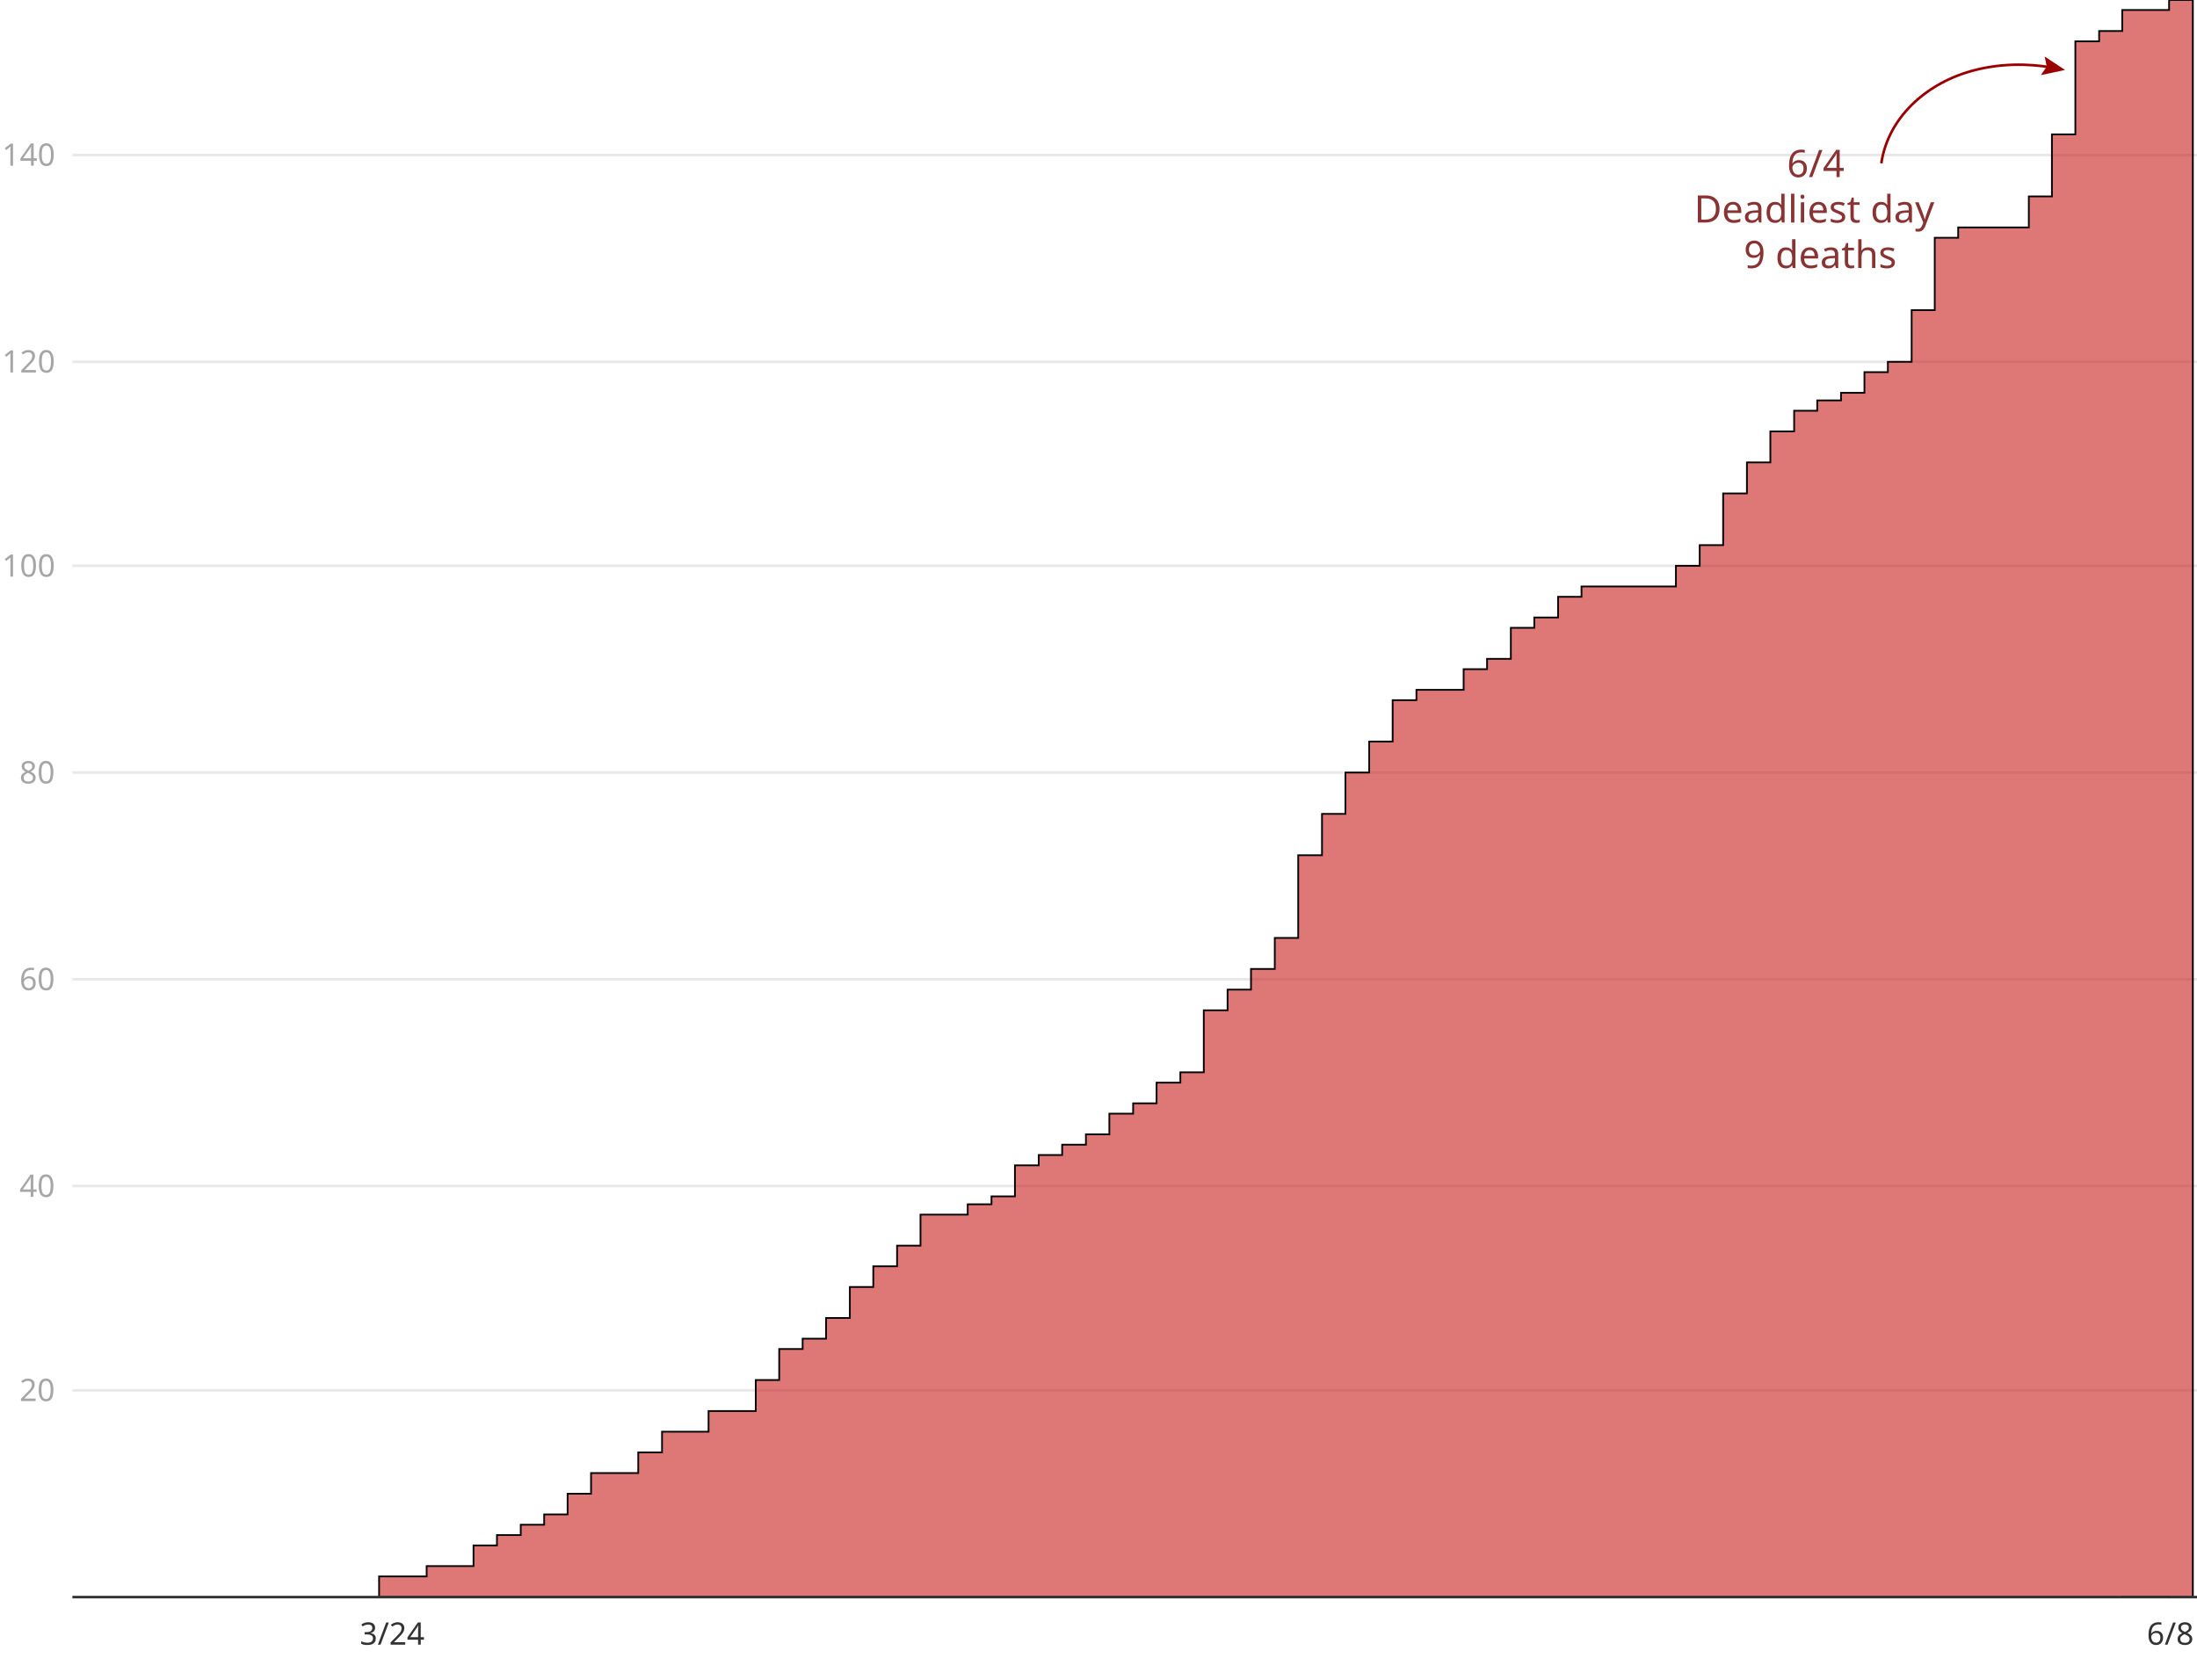
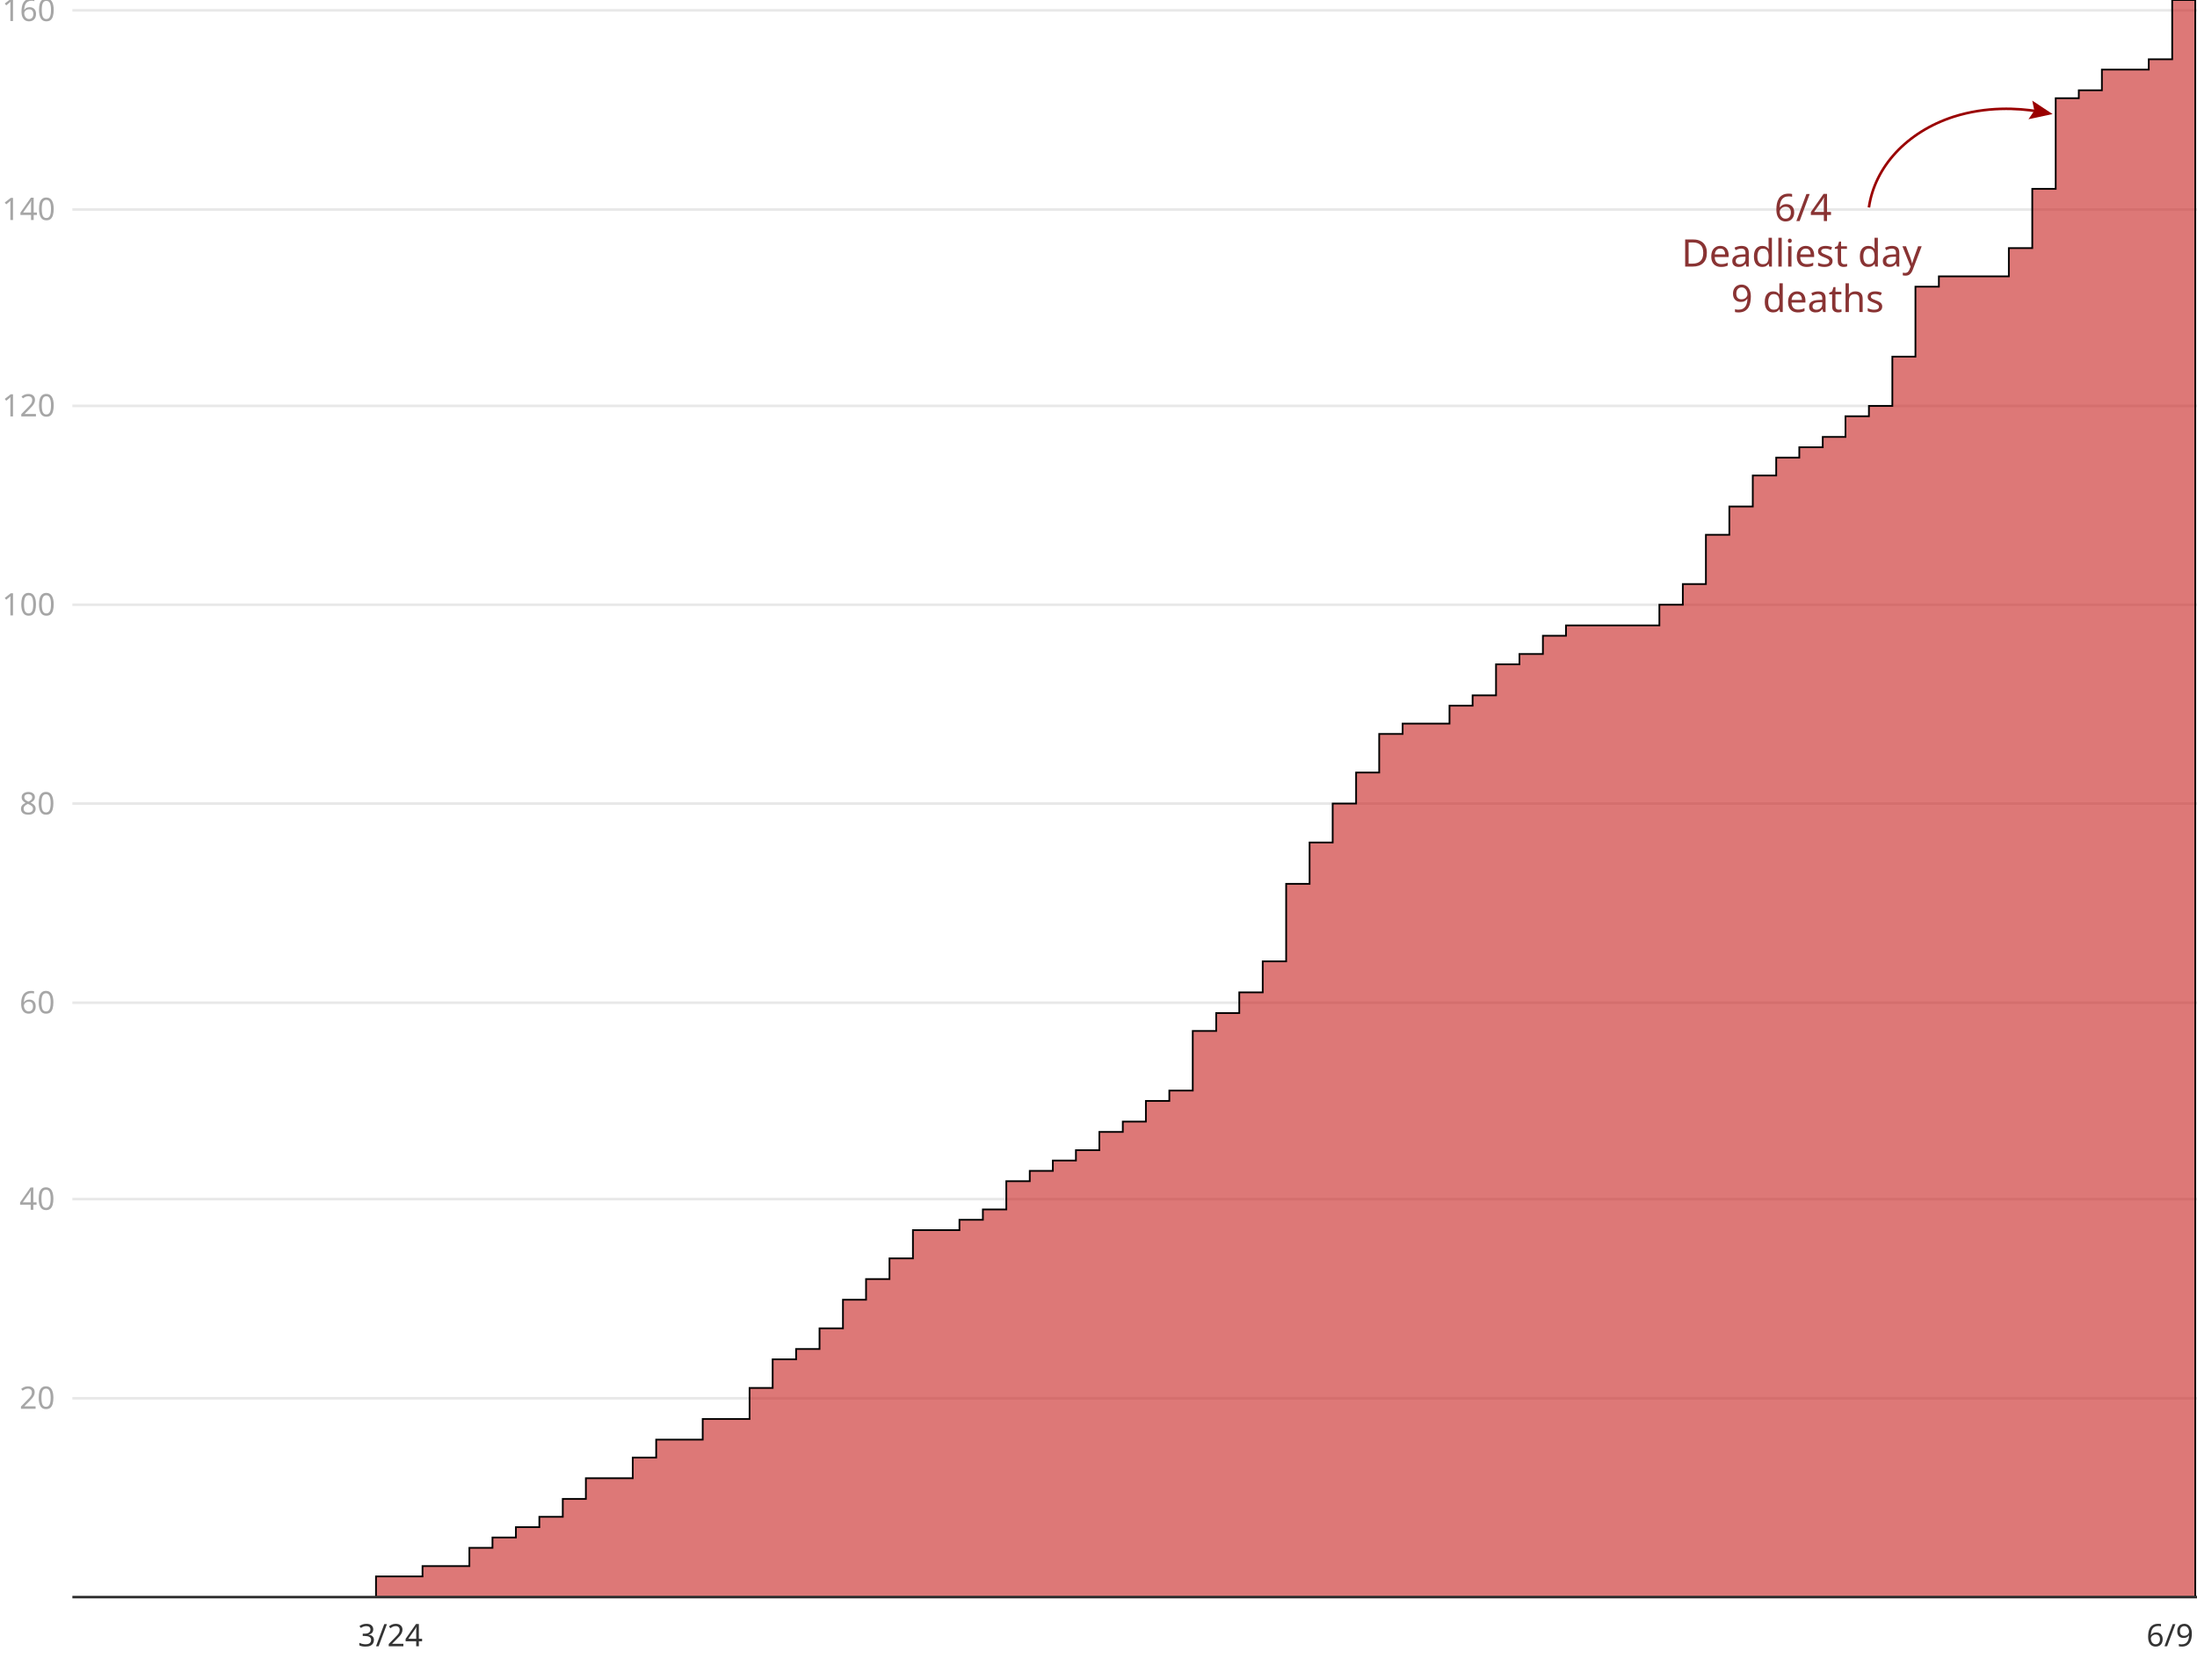
<svg xmlns="http://www.w3.org/2000/svg" xmlns:xlink="http://www.w3.org/1999/xlink" version="1.1" id="Layer_1" x="0px" y="0px" viewBox="0 0 637.5 487.5" style="enable-background:new 0 0 637.5 487.5;" xml:space="preserve">
  <style type="text/css">
	.st0{clip-path:url(#SVGID_2_);}
	.st1{clip-path:url(#SVGID_4_);fill:none;stroke:#E8E8E8;stroke-width:0.75;stroke-miterlimit:10;}
	.st2{clip-path:url(#SVGID_4_);fill:#C71E1D;}
	.st3{clip-path:url(#SVGID_4_);fill:#C71E1D;fill-opacity:0.6;stroke:#000000;stroke-width:0.5;stroke-miterlimit:10;}
	.st4{clip-path:url(#SVGID_4_);fill:none;stroke:#333333;stroke-width:0.75;stroke-miterlimit:10;}
	.st5{fill:#A6A6A6;}
	.st6{font-family:'Roboto-Regular';}
	.st7{font-size:9px;}
- 	.st8{fill:#333333;}
- 	.st9{fill:none;stroke:#9A0000;stroke-width:0.75;stroke-miterlimit:10;}
- 	.st10{fill:#9A0000;}
- 	.st11{fill:#893333;}
- 	.st12{font-family:'ArialMT';}
- 	.st13{font-size:11px;}
- 	.st14{font-family:'Arial-BoldMT';}
+ 	.st8{fill:none;stroke:#9A0000;stroke-width:0.75;stroke-miterlimit:10;}
+ 	.st9{fill:#9A0000;}
+ 	.st10{fill:#893333;}
+ 	.st11{font-family:'ArialMT';}
+ 	.st12{font-size:11px;}
+ 	.st13{font-family:'Arial-BoldMT';}
+ 	.st14{fill:#333333;}
</style>
  <g>
    <defs>
      <rect id="SVGID_1_" width="637.5" height="487.5" />
    </defs>
    <clipPath id="SVGID_2_">
      <use xlink:href="#SVGID_1_" style="overflow:visible;" />
    </clipPath>
    <g class="st0">
      <defs>
        <rect id="SVGID_3_" width="637.5" height="483" />
      </defs>
      <clipPath id="SVGID_4_">
        <use xlink:href="#SVGID_3_" style="overflow:visible;" />
      </clipPath>
-       <line class="st1" x1="21" y1="45" x2="637.5" y2="45" />
-       <line class="st1" x1="21" y1="105" x2="637.5" y2="105" />
-       <line class="st1" x1="21" y1="164.2" x2="637.5" y2="164.2" />
-       <line class="st1" x1="21" y1="224.2" x2="637.5" y2="224.2" />
-       <line class="st1" x1="21" y1="284.2" x2="637.5" y2="284.2" />
-       <line class="st1" x1="21" y1="344.2" x2="637.5" y2="344.2" />
-       <line class="st1" x1="21" y1="403.5" x2="637.5" y2="403.5" />
+       <line class="st1" x1="21" y1="3" x2="637.5" y2="3" />
+       <line class="st1" x1="21" y1="60.8" x2="637.5" y2="60.8" />
+       <line class="st1" x1="21" y1="117.8" x2="637.5" y2="117.8" />
+       <line class="st1" x1="21" y1="175.5" x2="637.5" y2="175.5" />
+       <line class="st1" x1="21" y1="233.2" x2="637.5" y2="233.2" />
+       <line class="st1" x1="21" y1="291" x2="637.5" y2="291" />
+       <line class="st1" x1="21" y1="348" x2="637.5" y2="348" />
+       <line class="st1" x1="21" y1="405.8" x2="637.5" y2="405.8" />
      <path class="st2" d="M21,463.5h6.8H21z" />
-       <path class="st2" d="M27.9,463.5h6.8H27.9z" />
-       <path class="st2" d="M34.7,463.5h6.8H34.7z" />
-       <path class="st2" d="M41.5,463.5h6.8H41.5z" />
-       <path class="st2" d="M48.4,463.5h6.8H48.4z" />
-       <path class="st2" d="M55.2,463.5h6.8H55.2z" />
-       <path class="st2" d="M62.1,463.5h6.8H62.1z" />
-       <path class="st2" d="M68.9,463.5h6.8H68.9z" />
-       <path class="st2" d="M75.8,463.5h6.8H75.8z" />
-       <path class="st2" d="M82.7,463.5h6.8H82.7z" />
-       <path class="st2" d="M89.5,463.5h6.8H89.5z" />
-       <path class="st2" d="M96.3,463.5h6.8H96.3z" />
-       <path class="st2" d="M103.2,463.5h6.8H103.2z" />
-       <polygon class="st3" points="629.4,0 629.4,2.9 622.7,2.9 615.8,2.9 615.8,9 609.1,9 609.1,12 602.2,12 602.2,39 595.4,39     595.4,57 588.7,57 588.7,66 581.9,66 581.9,66 575.1,66 568.2,66 568.2,69 561.4,69 561.4,90 554.7,90 554.7,105 547.8,105     547.8,108 541,108 541,114 534.2,114 534.2,116.2 527.3,116.2 527.3,119.2 520.6,119.2 520.6,125.2 513.7,125.2 513.7,134.2     506.9,134.2 506.9,143.2 500,143.2 500,158.2 493.2,158.2 493.2,164.2 486.3,164.2 486.3,170.2 479.5,170.2 472.6,170.2     465.8,170.2 458.9,170.2 458.9,173.2 452.1,173.2 452.1,179.2 445.2,179.2 445.2,182.2 438.4,182.2 438.4,191.2 431.5,191.2     431.5,194.2 424.7,194.2 424.7,200.2 417.8,200.2 417.8,200.2 411,200.2 411,203.2 404.1,203.2 404.1,215.2 397.3,215.2     397.3,224.2 390.4,224.2 390.4,236.2 383.6,236.2 383.6,248.2 376.7,248.2 376.7,272.2 369.9,272.2 369.9,281.2 363,281.2     363,287.2 356.2,287.2 356.2,293.2 349.3,293.2 349.3,311.2 342.5,311.2 342.5,314.2 335.6,314.2 335.6,320.2 328.8,320.2     328.8,323.2 321.9,323.2 321.9,329.2 315.1,329.2 315.1,332.2 308.2,332.2 308.2,335.2 301.4,335.2 301.4,338.2 294.5,338.2     294.5,347.2 287.7,347.2 287.7,349.5 280.8,349.5 280.8,352.5 274,352.5 267.1,352.5 267.1,361.5 260.3,361.5 260.3,367.5     253.4,367.5 253.4,373.5 246.6,373.5 246.6,382.5 239.7,382.5 239.7,388.5 232.9,388.5 232.9,391.5 226.1,391.5 226.1,400.5     219.3,400.5 219.3,409.5 212.4,409.5 205.6,409.5 205.6,415.5 198.9,415.5 198.7,415.5 192.1,415.5 192.1,421.5 185.2,421.5     185.2,427.5 178.4,427.5 171.5,427.5 171.5,433.5 164.7,433.5 164.7,439.5 157.9,439.5 157.9,442.5 151.1,442.5 151.1,445.5     144.2,445.5 144.2,448.5 137.4,448.5 137.4,454.5 130.6,454.5 130.5,454.5 123.8,454.5 123.8,457.5 116.9,457.5 110,457.5     110,463.5 116.9,463.5 123.8,463.5 130.5,463.5 130.6,463.5 137.4,463.5 144.2,463.5 151.1,463.5 157.9,463.5 164.7,463.5     164.8,463.5 171.5,463.5 178.4,463.5 185.2,463.5 192.1,463.5 198.7,463.5 198.9,463.5 205.6,463.5 212.4,463.5 219.3,463.5     226.1,463.5 232.9,463.5 233,463.5 239.7,463.5 246.6,463.5 253.4,463.5 260.3,463.5 267.1,463.5 274,463.5 280.8,463.5     280.8,463.5 287.7,463.5 294.5,463.5 301.4,463.5 308.2,463.5 315.1,463.5 315.1,463.5 321.9,463.5 328.8,463.5 335.6,463.5     342.5,463.5 349.3,463.5 349.3,463.5 356.2,463.5 363,463.5 369.9,463.5 376.7,463.5 383.6,463.5 383.6,463.5 390.4,463.5     397.3,463.5 404.1,463.5 411,463.5 417.8,463.5 417.8,463.5 424.7,463.5 431.5,463.5 438.4,463.5 445.2,463.5 452.1,463.5     452.1,463.5 458.9,463.5 465.8,463.5 472.6,463.5 479.5,463.5 486.3,463.5 486.3,463.5 493.2,463.5 500,463.5 506.9,463.5     513.7,463.5 520.6,463.5 527.3,463.5 527.4,463.5 534.2,463.5 541,463.5 547.9,463.5 547.9,463.5 554.7,463.5 561.4,463.5     561.5,463.5 568.2,463.5 575.1,463.5 581.9,463.5 581.9,463.5 588.7,463.5 595.4,463.5 595.4,463.5 602.2,463.5 609.1,463.5     615.9,463.5 615.9,463.4 622.7,463.4 629.4,463.4 629.4,463.5 636.3,463.5 636.3,0   " />
+       <path class="st2" d="M27.8,463.5h6.8H27.8z" />
+       <path class="st2" d="M34.5,463.5h6.8H34.5z" />
+       <path class="st2" d="M41.3,463.5h6.8H41.3z" />
+       <path class="st2" d="M48.1,463.5h6.8H48.1z" />
+       <path class="st2" d="M54.9,463.5h6.8H54.9z" />
+       <path class="st2" d="M61.6,463.5h6.8H61.6z" />
+       <path class="st2" d="M68.4,463.5h6.8H68.4z" />
+       <path class="st2" d="M75.2,463.5H82H75.2z" />
+       <path class="st2" d="M82,463.5h6.8H82z" />
+       <path class="st2" d="M88.7,463.5h6.8H88.7z" />
+       <path class="st2" d="M95.5,463.5h6.8H95.5z" />
+       <path class="st2" d="M102.3,463.5h6.8H102.3z" />
+       <polygon class="st3" points="630.3,0 630.3,17.2 623.5,17.2 623.5,20.2 616.7,20.2 609.9,20.2 609.9,26.2 603.2,26.2 603.2,28.5     596.5,28.5 596.5,54.8 589.7,54.8 589.7,72 582.9,72 582.9,80.2 576.2,80.2 569.4,80.2 562.6,80.2 562.6,83.2 555.8,83.2     555.8,103.5 549.1,103.5 549.1,117.8 542.3,117.8 542.3,120.8 535.5,120.8 535.5,126.8 528.9,126.8 528.9,129.8 522.1,129.8     522.1,132.8 515.4,132.8 515.4,138 508.6,138 508.6,147 501.8,147 501.8,155.2 495,155.2 495,169.5 488.3,169.5 488.3,175.5     481.5,175.5 481.5,181.5 474.7,181.5 467.9,181.5 461.2,181.5 454.4,181.5 454.4,184.5 447.7,184.5 447.7,189.8 440.9,189.8     440.9,192.8 434.1,192.8 434.1,201.8 427.3,201.8 427.3,204.8 420.6,204.8 420.6,210 413.8,210 407,210 407,213 400.2,213     400.2,224.2 393.5,224.2 393.5,233.2 386.7,233.2 386.7,244.5 380,244.5 380,256.5 373.2,256.5 373.2,279 366.4,279 366.4,288     359.6,288 359.6,294 352.9,294 352.9,299.2 346.1,299.2 346.1,316.5 339.3,316.5 339.3,319.5 332.5,319.5 332.5,325.5     325.8,325.5 325.8,328.5 319,328.5 319,333.8 312.2,333.8 312.2,336.8 305.5,336.8 305.5,339.8 298.8,339.8 298.8,342.8     292,342.8 292,351 285.2,351 285.2,354 278.4,354 278.4,357 271.7,357 264.9,357 264.9,365.2 258.1,365.2 258.1,371.2     251.3,371.2 251.3,377.2 244.6,377.2 244.6,385.5 237.8,385.5 237.8,391.5 231,391.5 231,394.5 224.2,394.5 224.2,402.8     217.5,402.8 217.5,411.8 210.7,411.8 203.9,411.8 203.9,417.8 197.1,417.8 190.4,417.8 190.4,423 183.6,423 183.6,429 176.8,429     176.8,429 170,429 170,435 163.3,435 163.3,440.2 156.5,440.2 156.5,443.2 149.7,443.2 149.7,446.2 142.9,446.2 142.9,449.2     136.2,449.2 136.2,454.5 129.4,454.5 122.6,454.5 122.6,457.5 115.8,457.5 109.1,457.5 109.1,463.5 115.8,463.5 122.6,463.5     129.4,463.5 136.2,463.5 142.9,463.5 149.7,463.5 156.5,463.5 163.3,463.5 170,463.5 176.8,463.5 176.8,463.5 183.6,463.5     190.4,463.5 197.1,463.5 203.9,463.5 210.7,463.5 217.5,463.5 224.2,463.5 231,463.5 237.8,463.5 244.6,463.5 244.6,463.5     251.3,463.5 251.3,463.5 258.1,463.5 264.9,463.5 271.7,463.5 278.4,463.5 285.2,463.5 292,463.5 298.8,463.5 305.5,463.5     312.2,463.5 312.3,463.5 319,463.5 325.8,463.5 332.5,463.5 339.3,463.5 346.1,463.5 352.9,463.5 359.6,463.5 366.4,463.5     373.2,463.5 380,463.5 386.7,463.5 386.7,463.5 393.5,463.5 400.2,463.5 407,463.5 413.8,463.5 420.6,463.5 427.3,463.5     434.1,463.5 440.9,463.5 447.7,463.5 454.4,463.5 454.4,463.5 461.2,463.5 467.9,463.5 474.7,463.5 481.5,463.5 488.3,463.5     495,463.5 501.8,463.5 508.6,463.5 515.4,463.5 522.1,463.5 528.9,463.5 535.5,463.5 535.7,463.5 542.3,463.5 549.1,463.5     555.8,463.5 562.6,463.5 569.4,463.5 576.2,463.5 582.9,463.5 589.7,463.5 596.5,463.5 603.2,463.5 603.3,463.5 609.9,463.5     616.7,463.5 623.5,463.5 630.3,463.5 637,463.5 637,0   " />
      <line class="st4" x1="21" y1="463.5" x2="637.5" y2="463.5" />
    </g>
    <g class="st0">
-       <text transform="matrix(1 0 0 1 5.6426 406.5996)" class="st5 st6 st7">20</text>
+       <text transform="matrix(1 0 0 1 5.6426 408.8496)" class="st5 st6 st7">20</text>
    </g>
    <g class="st0">
-       <text transform="matrix(1 0 0 1 5.6426 347.3496)" class="st5 st6 st7">40</text>
+       <text transform="matrix(1 0 0 1 5.6426 351.0996)" class="st5 st6 st7">40</text>
    </g>
    <g class="st0">
-       <text transform="matrix(1 0 0 1 5.6426 287.3496)" class="st5 st6 st7">60</text>
+       <text transform="matrix(1 0 0 1 5.6426 294.0996)" class="st5 st6 st7">60</text>
    </g>
    <g class="st0">
-       <text transform="matrix(1 0 0 1 5.6426 227.3496)" class="st5 st6 st7">80</text>
+       <text transform="matrix(1 0 0 1 5.6426 236.3496)" class="st5 st6 st7">80</text>
    </g>
    <g class="st0">
-       <text transform="matrix(1 0 0 1 0.5889 167.3496)" class="st5 st6 st7">100</text>
+       <text transform="matrix(1 0 0 1 0.5889 178.5996)" class="st5 st6 st7">100</text>
    </g>
    <g class="st0">
-       <text transform="matrix(1 0 0 1 0.5889 108.0996)" class="st5 st6 st7">120</text>
+       <text transform="matrix(1 0 0 1 0.5889 120.8496)" class="st5 st6 st7">120</text>
    </g>
    <g class="st0">
-       <text transform="matrix(1 0 0 1 0.5889 48.0996)" class="st5 st6 st7">140</text>
+       <text transform="matrix(1 0 0 1 0.5889 63.8496)" class="st5 st6 st7">140</text>
+     </g>
+     <g class="st0">
+       <text transform="matrix(1 0 0 1 0.5889 6.0996)" class="st5 st6 st7">160</text>
    </g>
  </g>
  <g>
-     <text transform="matrix(1 0 0 1 622.9321 477.3123)" class="st8 st6 st7">6/8</text>
-   </g>
-   <g>
-     <text transform="matrix(1 0 0 1 104.4087 477.3121)" class="st8 st6 st7">3/24</text>
-   </g>
-   <g>
    <g>
-       <path class="st9" d="M545.9,47.4c1.7-11.8,11-21.9,24.5-26.3c9.7-3.1,18.8-2.5,24.4-1.6" />
+       <path class="st8" d="M542.3,60.2c1.7-11.8,11-21.9,24.5-26.3c9.7-3.1,18.8-2.5,24.4-1.6" />
      <g>
-         <polygon class="st10" points="592.2,21.8 593.9,19.3 593.3,16.4 599.2,20.3    " />
+         <polygon class="st9" points="588.6,34.6 590.3,32.1 589.7,29.2 595.6,33.1    " />
      </g>
    </g>
  </g>
-   <text transform="matrix(1 0 0 1 518.5157 51.3844)" class="st11 st12 st13">6/4</text>
-   <text transform="matrix(1 0 0 1 491.5955 64.5841)" class="st11 st14 st13">Deadliest day</text>
-   <text transform="matrix(1 0 0 1 505.9954 77.7843)" class="st11 st12 st13">9 deaths</text>
+   <text transform="matrix(1 0 0 1 514.8392 64.1632)" class="st10 st11 st12">6/4</text>
+   <text transform="matrix(1 0 0 1 487.919 77.3629)" class="st10 st13 st12">Deadliest day</text>
+   <text transform="matrix(1 0 0 1 502.3189 90.5631)" class="st10 st11 st12">9 deaths</text>
+   <g>
+     <text transform="matrix(1 0 0 1 622.8189 477.7679)" class="st14 st6 st7">6/9</text>
+   </g>
+   <g>
+     <text transform="matrix(1 0 0 1 103.8636 477.7681)" class="st14 st6 st7">3/24</text>
+   </g>
</svg>
